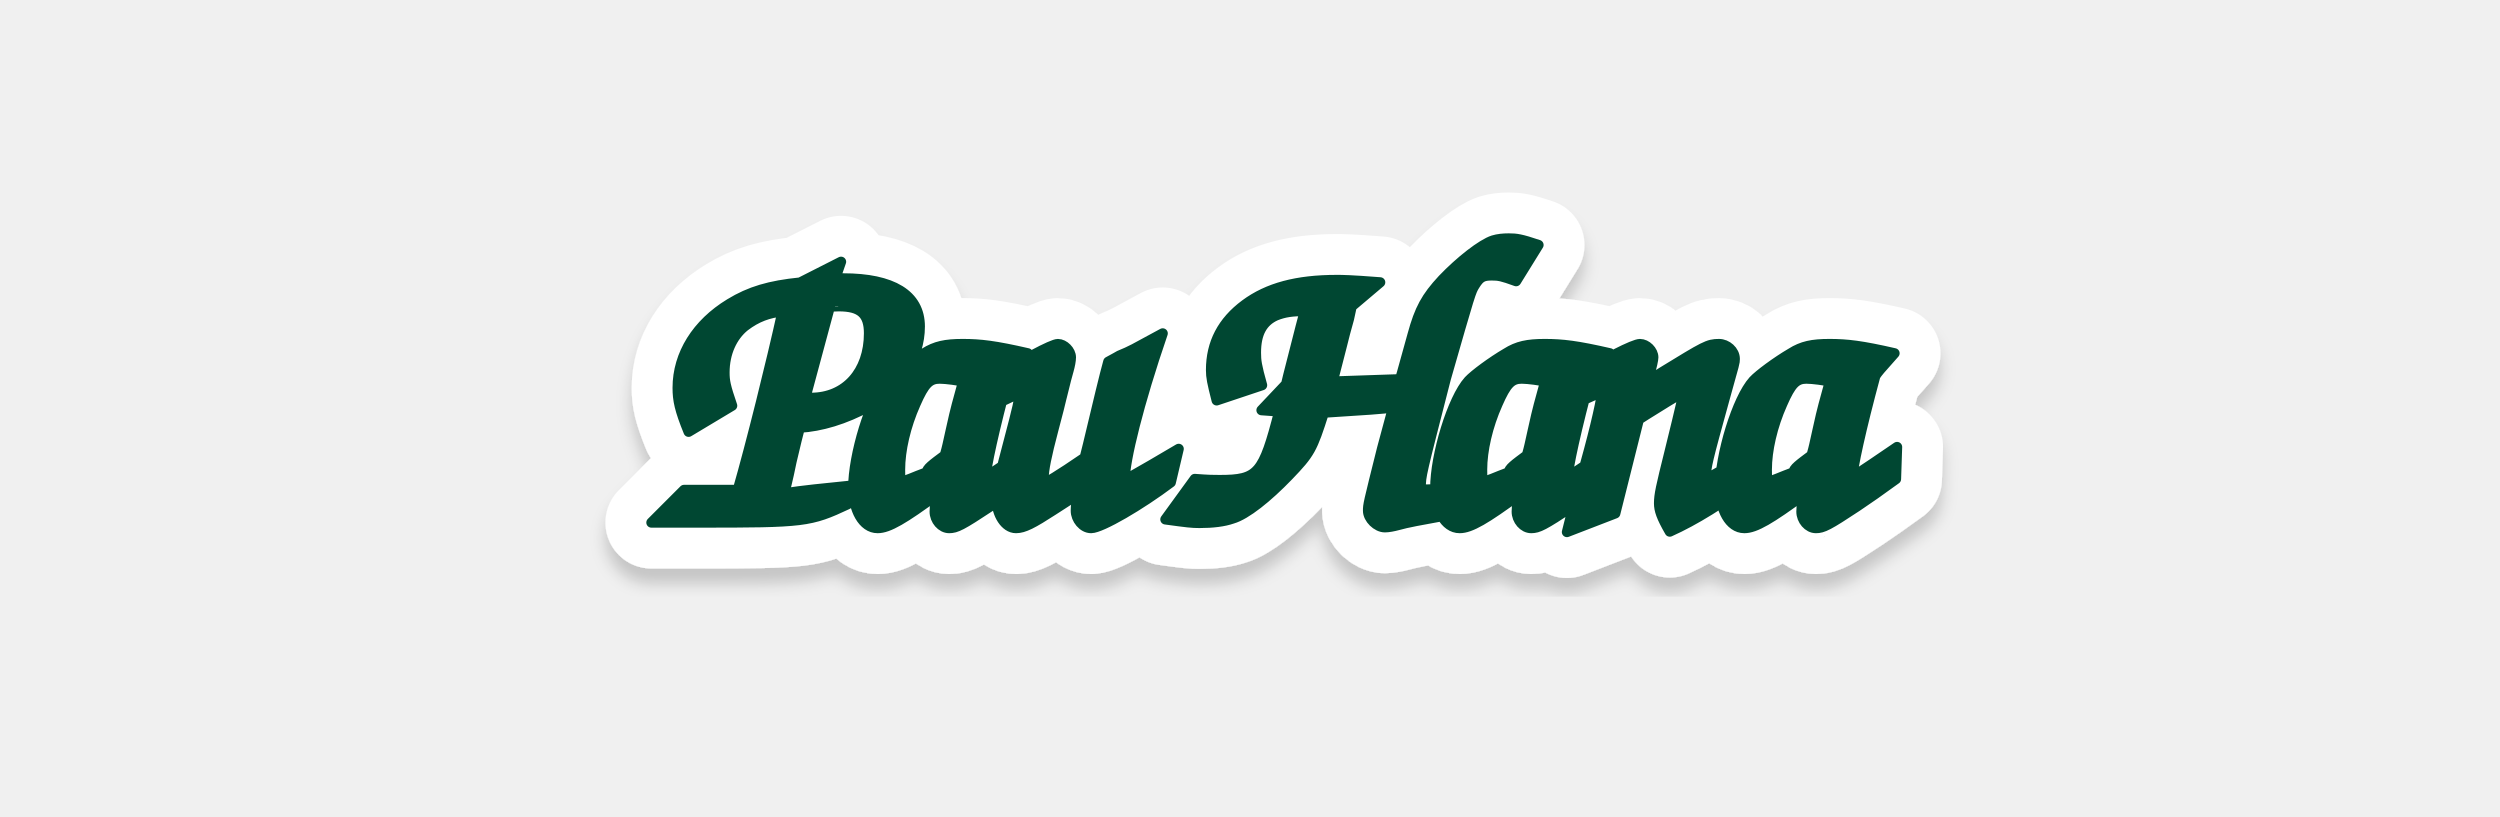
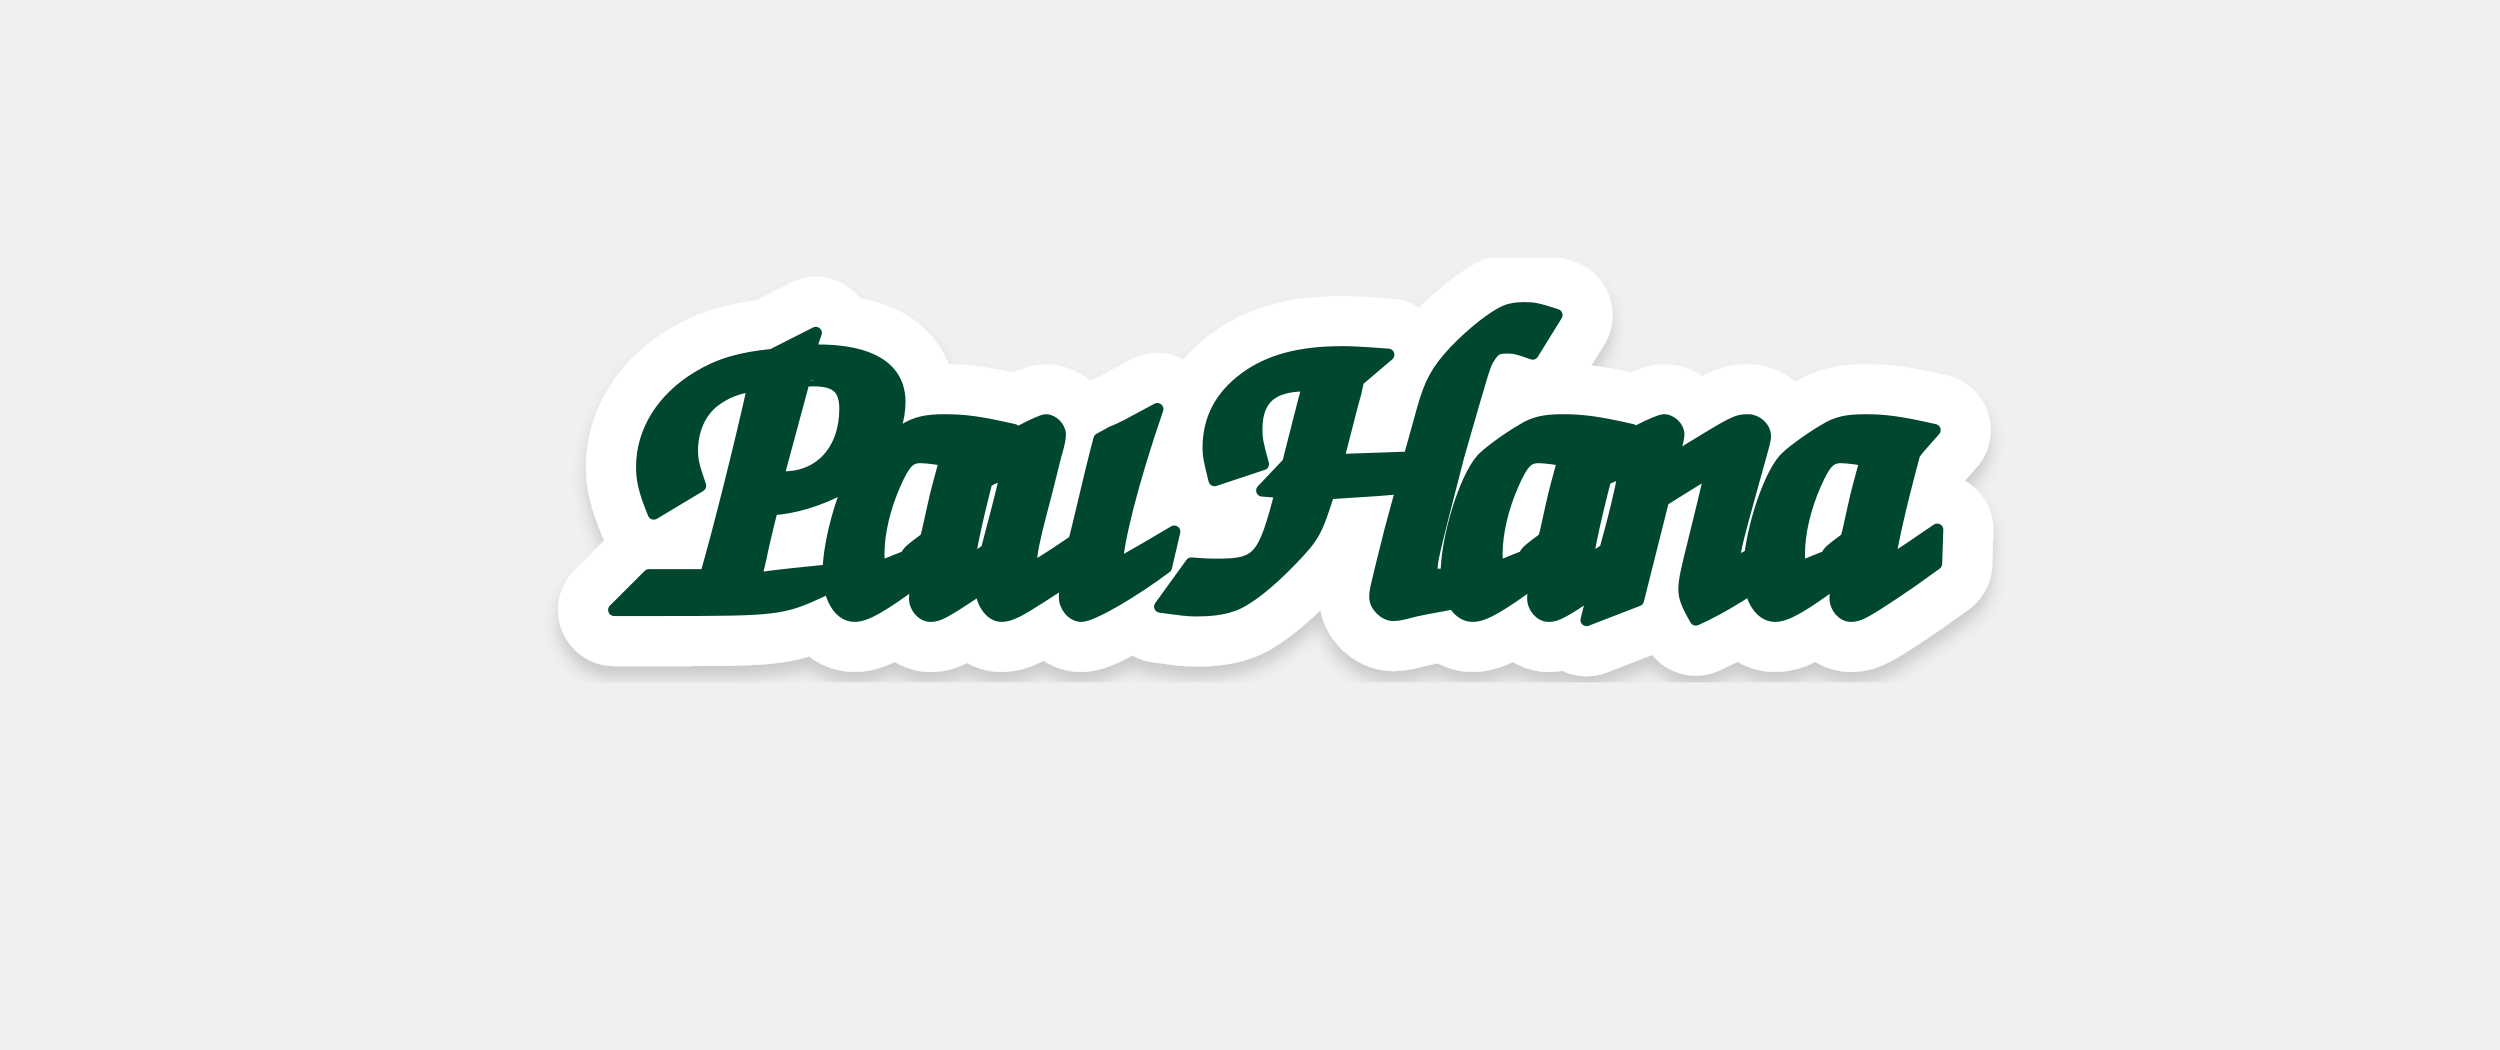
- <svg xmlns="http://www.w3.org/2000/svg" viewBox="0 0 980 320" role="img" aria-labelledby="title">
+ <svg xmlns="http://www.w3.org/2000/svg" viewBox="0 0 1024 430" role="img" aria-labelledby="title">
  <defs>
-     <filter id="logoShadow" x="-8%" y="-18%" width="116%" height="140%">
-       <feDropShadow dx="0" dy="6" stdDeviation="3" flood-color="#000000" flood-opacity="0.18" />
+     <filter id="logoShadow" x="-8%" y="-16%" width="116%" height="136%">
+       <feDropShadow dx="0" dy="5" stdDeviation="3" flood-color="#000000" flood-opacity="0.16" />
    </filter>
    <style>
      .script {
        font-family: "Brush Script MT", "Segoe Script", "Apple Chancery", cursive;
-         font-size: 155px;
+         font-size: 172px;
        font-weight: 700;
        letter-spacing: -0.08em;
        paint-order: stroke fill;
      }
    </style>
  </defs>
  <g filter="url(#logoShadow)">
-     <text x="490" y="205" text-anchor="middle" class="script" fill="#024731" stroke="#ffffff" stroke-linejoin="round" stroke-width="36">Pau Hana</text>
-     <text x="490" y="205" text-anchor="middle" class="script" fill="#024731" stroke="#024731" stroke-linejoin="round" stroke-width="4">Pau Hana</text>
+     <text x="512" y="250" text-anchor="middle" class="script" fill="#024731" stroke="#ffffff" stroke-linejoin="round" stroke-linecap="round" stroke-width="46">Pau Hana</text>
+     <text x="512" y="250" text-anchor="middle" class="script" fill="#024731" stroke="#024731" stroke-linejoin="round" stroke-linecap="round" stroke-width="5">Pau Hana</text>
  </g>
</svg>
